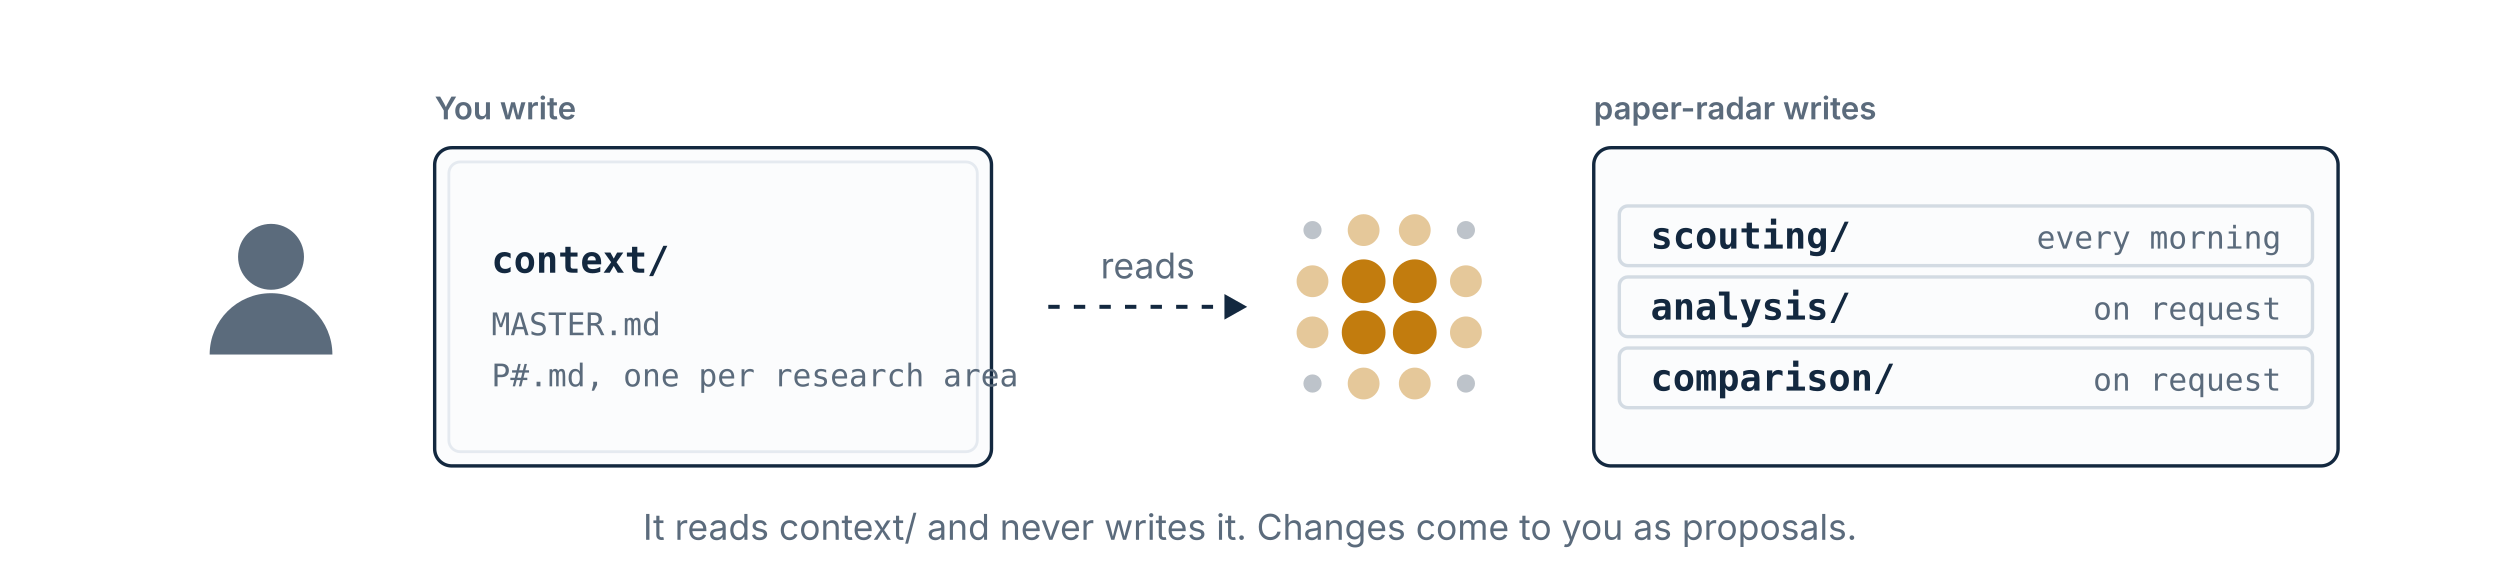
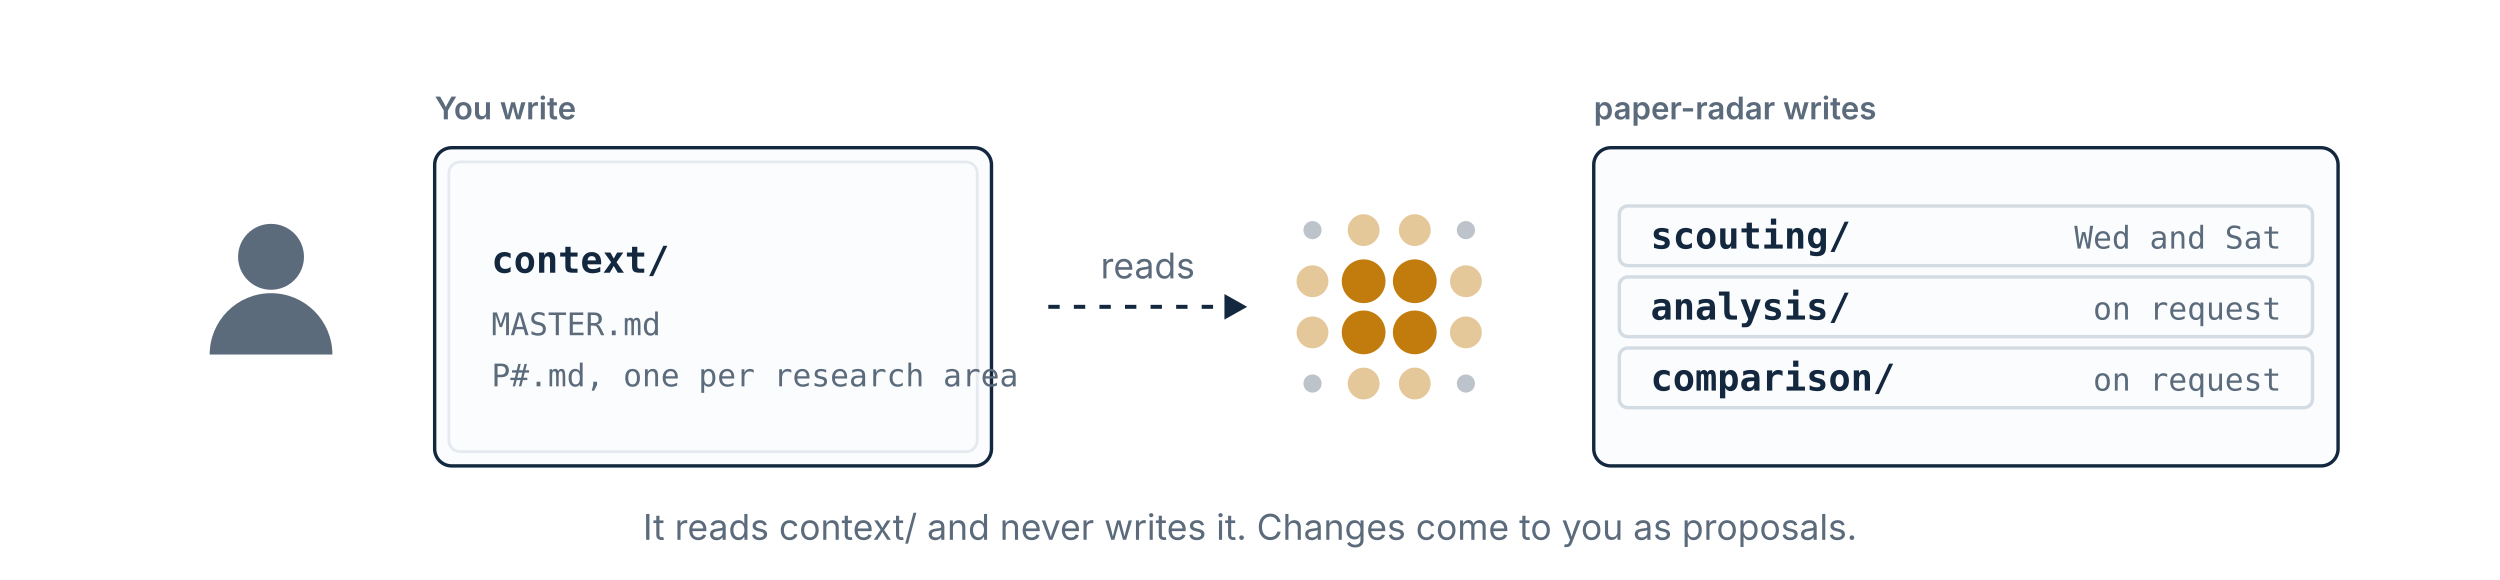
<svg xmlns="http://www.w3.org/2000/svg" width="880" height="204" viewBox="0 0 880 204" role="img" aria-label="Who writes what: you write context/, and paper-radar reads it and writes scouting/, analysis/ and comparison/. Changes to context/ come to you as proposals.">
  <style>
    .tx-rest  { fill: #13283F; opacity: .28; }
    .tx-halo  { fill: #C27C0E; opacity: .42; }
    .tx-core  { fill: #C27C0E; }
    .lens     { fill: none; stroke: #13283F; stroke-width: 2.4; stroke-linecap: round; }
    .person   { fill: #5B6B7C; }

    .mine  { fill: #FBFCFD; stroke: #13283F; stroke-width: 1.2; }
    .matte { fill: none; stroke: #E5EAF0; stroke-width: 1; }
    .row   { fill: #FBFCFD; stroke: #D3DBE3; stroke-width: 1.2; }
    .eb    { fill: #5B6B7C; font: 600 11px system-ui, -apple-system, 'Segoe UI', 'Apple SD Gothic Neo', 'Noto Sans KR', sans-serif; }
    .p     { fill: #13283F; font: 700 13px ui-monospace, SFMono-Regular, 'SF Mono', Menlo, Consolas, monospace; }
    .ps    { fill: #5B6B7C; font: 11px ui-monospace, SFMono-Regular, 'SF Mono', Menlo, Consolas, monospace; }
    .note  { fill: #5B6B7C; font: 12.5px system-ui, -apple-system, 'Segoe UI', 'Apple SD Gothic Neo', 'Noto Sans KR', sans-serif; }
    .wire  { fill: none; stroke: #13283F; stroke-width: 1.4; stroke-dasharray: 4 5; }
    .head  { fill: #13283F; }
    @media (prefers-reduced-motion: reduce) {
      * { animation: none !important; }
    }
  </style>
  <g transform="translate(37.0 0)">
    <text class="eb" x="116" y="42">You write</text>
    <g transform="translate(20 64.0) scale(0.8)">
      <circle class="person" cx="48" cy="33" r="14.5" />
      <path class="person" d="M21 76 a27 27 0 0 1 54 0 Z" />
    </g>
    <rect class="mine" x="116" y="52" width="196" height="112" rx="6" />
    <rect class="matte" x="121" y="57" width="186" height="102" rx="4" />
    <text class="p" x="136" y="96.0">context/</text>
    <text class="ps" x="136" y="118.0">MASTER.md</text>
    <text class="ps" x="136" y="136.0">P#.md, one per research area</text>
    <path class="wire" d="M332 108.0 H394" />
    <path class="head" d="M402 108.0 l-8 -4.5 v9 Z" />
    <text class="note" x="367.0" y="98.0" text-anchor="middle">reads</text>
    <circle class="tx-rest" cx="425.0" cy="81.0" r="3.2" />
    <circle class="tx-halo" cx="443.0" cy="81.0" r="5.6" />
    <circle class="tx-halo" cx="461.0" cy="81.0" r="5.6" />
    <circle class="tx-rest" cx="479.0" cy="81.0" r="3.2" />
    <circle class="tx-halo" cx="425.0" cy="99.0" r="5.6" />
    <circle class="tx-core" cx="443.0" cy="99.0" r="7.7" />
    <circle class="tx-core" cx="461.0" cy="99.0" r="7.7" />
    <circle class="tx-halo" cx="479.0" cy="99.0" r="5.6" />
    <circle class="tx-halo" cx="425.0" cy="117.0" r="5.6" />
    <circle class="tx-core" cx="443.0" cy="117.0" r="7.7" />
    <circle class="tx-core" cx="461.0" cy="117.0" r="7.7" />
    <circle class="tx-halo" cx="479.0" cy="117.0" r="5.6" />
    <circle class="tx-rest" cx="425.0" cy="135.0" r="3.2" />
    <circle class="tx-halo" cx="443.0" cy="135.0" r="5.6" />
    <circle class="tx-halo" cx="461.0" cy="135.0" r="5.6" />
    <circle class="tx-rest" cx="479.0" cy="135.0" r="3.2" />
    <text class="eb" x="524" y="42">paper-radar writes</text>
    <rect class="mine" x="524" y="52" width="262" height="112" rx="6" />
    <rect class="row" x="533" y="72.5" width="244" height="21" rx="3" />
    <text class="p" x="544" y="87.5">scouting/</text>
-     <text class="ps" x="766" y="87.5" text-anchor="end">every morning</text>
+     <text class="ps" x="766" y="87.5" text-anchor="end">Wed and Sat</text>
    <rect class="row" x="533" y="97.5" width="244" height="21" rx="3" />
    <text class="p" x="544" y="112.5">analysis/</text>
    <text class="ps" x="766" y="112.5" text-anchor="end">on request</text>
    <rect class="row" x="533" y="122.5" width="244" height="21" rx="3" />
    <text class="p" x="544" y="137.5">comparison/</text>
    <text class="ps" x="766" y="137.5" text-anchor="end">on request</text>
    <text class="note" x="403.0" y="190" text-anchor="middle">It reads context/ and never writes it. Changes come to you as proposals.</text>
  </g>
</svg>
